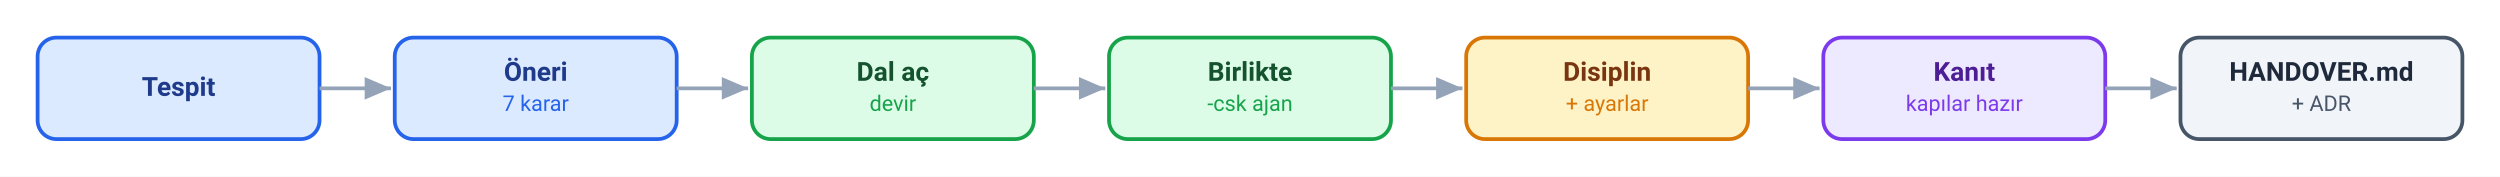
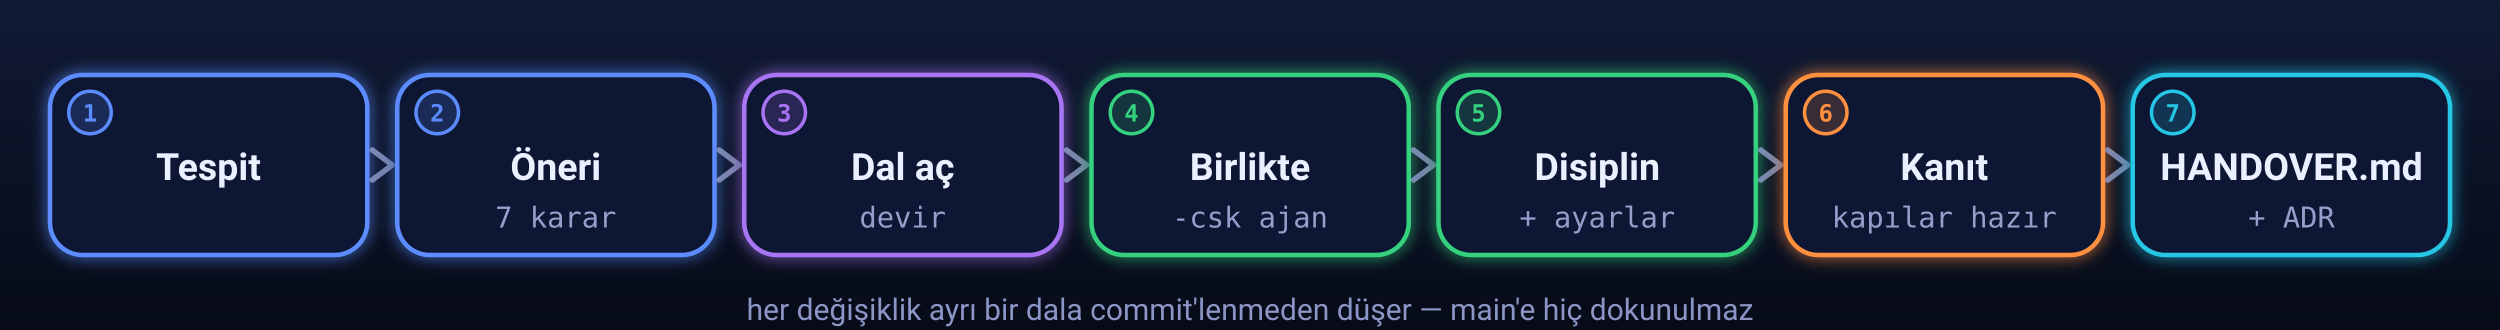
- <svg xmlns="http://www.w3.org/2000/svg" viewBox="0 0 1330 94" width="1330" height="94" font-family="'Segoe UI',system-ui,-apple-system,Roboto,Helvetica,Arial,sans-serif">
-   <rect width="1330" height="94" fill="#ffffff" />
+ <svg xmlns="http://www.w3.org/2000/svg" viewBox="0 0 1000 132" font-family="'Segoe UI',system-ui,-apple-system,Roboto,Helvetica,Arial,sans-serif" role="img" aria-label="Claude Starter Kit — handover steps">
  <defs>
-     <marker id="a" markerWidth="9" markerHeight="9" refX="7" refY="3" orient="auto">
-       <path d="M0,0 L7,3 L0,6 Z" fill="#94a3b8" />
-     </marker>
+     <linearGradient id="hbg" x1="0" y1="0" x2="0" y2="1">
+       <stop offset="0" stop-color="#101a34" />
+       <stop offset="1" stop-color="#070b18" />
+     </linearGradient>
+     <filter id="glow" x="-60%" y="-60%" width="220%" height="220%">
+       <feGaussianBlur stdDeviation="3" result="b" />
+       <feMerge>
+         <feMergeNode in="b" />
+         <feMergeNode in="SourceGraphic" />
+       </feMerge>
+     </filter>
  </defs>
-   <rect x="20" y="20" width="150" height="54" rx="10" fill="#dbeafe" stroke="#2563eb" stroke-width="2" />
-   <text x="95" y="51" text-anchor="middle" font-size="14" font-weight="600" fill="#1e3a8a" font-family="'Segoe UI',system-ui,-apple-system,Roboto,Helvetica,Arial,sans-serif">Tespit</text>
-   <line x1="170" y1="47" x2="208" y2="47" stroke="#94a3b8" stroke-width="2" marker-end="url(#a)" />
-   <rect x="210" y="20" width="150" height="54" rx="10" fill="#dbeafe" stroke="#2563eb" stroke-width="2" />
-   <text x="285" y="43" text-anchor="middle" font-size="14" font-weight="600" fill="#1e3a8a" font-family="'Segoe UI',system-ui,-apple-system,Roboto,Helvetica,Arial,sans-serif">Öneri</text>
-   <text x="285" y="59" text-anchor="middle" font-size="11.5" font-weight="400" fill="#2563eb" font-family="'Segoe UI',system-ui,-apple-system,Roboto,Helvetica,Arial,sans-serif">7 karar</text>
-   <line x1="360" y1="47" x2="398" y2="47" stroke="#94a3b8" stroke-width="2" marker-end="url(#a)" />
-   <rect x="400" y="20" width="150" height="54" rx="10" fill="#dcfce7" stroke="#16a34a" stroke-width="2" />
-   <text x="475" y="43" text-anchor="middle" font-size="14" font-weight="600" fill="#14532d" font-family="'Segoe UI',system-ui,-apple-system,Roboto,Helvetica,Arial,sans-serif">Dal aç</text>
-   <text x="475" y="59" text-anchor="middle" font-size="11.5" font-weight="400" fill="#16a34a" font-family="'Segoe UI',system-ui,-apple-system,Roboto,Helvetica,Arial,sans-serif">devir</text>
-   <line x1="550" y1="47" x2="588" y2="47" stroke="#94a3b8" stroke-width="2" marker-end="url(#a)" />
-   <rect x="590" y="20" width="150" height="54" rx="10" fill="#dcfce7" stroke="#16a34a" stroke-width="2" />
-   <text x="665" y="43" text-anchor="middle" font-size="14" font-weight="600" fill="#14532d" font-family="'Segoe UI',system-ui,-apple-system,Roboto,Helvetica,Arial,sans-serif">Birlikte</text>
-   <text x="665" y="59" text-anchor="middle" font-size="11.5" font-weight="400" fill="#16a34a" font-family="'Segoe UI',system-ui,-apple-system,Roboto,Helvetica,Arial,sans-serif">-csk ajan</text>
-   <line x1="740" y1="47" x2="778" y2="47" stroke="#94a3b8" stroke-width="2" marker-end="url(#a)" />
-   <rect x="780" y="20" width="150" height="54" rx="10" fill="#fef3c7" stroke="#d97706" stroke-width="2" />
-   <text x="855" y="43" text-anchor="middle" font-size="14" font-weight="600" fill="#78350f" font-family="'Segoe UI',system-ui,-apple-system,Roboto,Helvetica,Arial,sans-serif">Disiplin</text>
-   <text x="855" y="59" text-anchor="middle" font-size="11.5" font-weight="400" fill="#d97706" font-family="'Segoe UI',system-ui,-apple-system,Roboto,Helvetica,Arial,sans-serif">+ ayarlar</text>
-   <line x1="930" y1="47" x2="968" y2="47" stroke="#94a3b8" stroke-width="2" marker-end="url(#a)" />
-   <rect x="970" y="20" width="150" height="54" rx="10" fill="#ede9fe" stroke="#7c3aed" stroke-width="2" />
-   <text x="1045" y="43" text-anchor="middle" font-size="14" font-weight="600" fill="#4c1d95" font-family="'Segoe UI',system-ui,-apple-system,Roboto,Helvetica,Arial,sans-serif">Kanıt</text>
-   <text x="1045" y="59" text-anchor="middle" font-size="11.5" font-weight="400" fill="#7c3aed" font-family="'Segoe UI',system-ui,-apple-system,Roboto,Helvetica,Arial,sans-serif">kapılar hazır</text>
-   <line x1="1120" y1="47" x2="1158" y2="47" stroke="#94a3b8" stroke-width="2" marker-end="url(#a)" />
-   <rect x="1160" y="20" width="150" height="54" rx="10" fill="#f1f5f9" stroke="#475569" stroke-width="2" />
-   <text x="1235" y="43" text-anchor="middle" font-size="14" font-weight="600" fill="#1e293b" font-family="'Segoe UI',system-ui,-apple-system,Roboto,Helvetica,Arial,sans-serif">HANDOVER.md</text>
-   <text x="1235" y="59" text-anchor="middle" font-size="11.5" font-weight="400" fill="#475569" font-family="'Segoe UI',system-ui,-apple-system,Roboto,Helvetica,Arial,sans-serif">+ ADR</text>
+   <rect width="1000" height="132" fill="url(#hbg)" />
+   <rect x="20.0" y="30" width="126.9" height="72" rx="13" fill="#0f1830" stroke="#5b8cff" stroke-width="1.8" filter="url(#glow)" />
+   <circle cx="36.0" cy="45.0" r="8.5" fill="#5b8cff" fill-opacity="0.18" stroke="#5b8cff" stroke-width="1.4" />
+   <text x="36.0" y="48.6" text-anchor="middle" font-size="9.5" font-weight="800" fill="#5b8cff" font-family="ui-monospace,Menlo,monospace">1</text>
+   <text x="83.4" y="72" text-anchor="middle" font-size="15" font-weight="700" fill="#eaf0ff">Tespit</text>
+   <path d="M148.9,60.0 L156.9,66.0 L148.9,72.0" fill="none" stroke="#94a0cc" stroke-opacity="0.8" stroke-width="2.2" stroke-linecap="round" stroke-linejoin="round" />
+   <rect x="158.9" y="30" width="126.9" height="72" rx="13" fill="#0f1830" stroke="#5b8cff" stroke-width="1.8" filter="url(#glow)" />
+   <circle cx="174.9" cy="45.0" r="8.5" fill="#5b8cff" fill-opacity="0.18" stroke="#5b8cff" stroke-width="1.4" />
+   <text x="174.9" y="48.6" text-anchor="middle" font-size="9.5" font-weight="800" fill="#5b8cff" font-family="ui-monospace,Menlo,monospace">2</text>
+   <text x="222.3" y="72" text-anchor="middle" font-size="15" font-weight="700" fill="#eaf0ff">Öneri</text>
+   <text x="222.3" y="91" text-anchor="middle" font-size="11.5" fill="#94a0cc" font-family="ui-monospace,Menlo,monospace">7 karar</text>
+   <path d="M287.7,60.0 L295.7,66.0 L287.7,72.0" fill="none" stroke="#94a0cc" stroke-opacity="0.8" stroke-width="2.2" stroke-linecap="round" stroke-linejoin="round" />
+   <rect x="297.7" y="30" width="126.9" height="72" rx="13" fill="#0f1830" stroke="#a874f5" stroke-width="1.8" filter="url(#glow)" />
+   <circle cx="313.7" cy="45.0" r="8.5" fill="#a874f5" fill-opacity="0.18" stroke="#a874f5" stroke-width="1.4" />
+   <text x="313.7" y="48.6" text-anchor="middle" font-size="9.5" font-weight="800" fill="#a874f5" font-family="ui-monospace,Menlo,monospace">3</text>
+   <text x="361.1" y="72" text-anchor="middle" font-size="15" font-weight="700" fill="#eaf0ff">Dal aç</text>
+   <text x="361.1" y="91" text-anchor="middle" font-size="11.5" fill="#94a0cc" font-family="ui-monospace,Menlo,monospace">devir</text>
+   <path d="M426.6,60.0 L434.6,66.0 L426.6,72.0" fill="none" stroke="#94a0cc" stroke-opacity="0.8" stroke-width="2.2" stroke-linecap="round" stroke-linejoin="round" />
+   <rect x="436.6" y="30" width="126.9" height="72" rx="13" fill="#0f1830" stroke="#34d17f" stroke-width="1.8" filter="url(#glow)" />
+   <circle cx="452.6" cy="45.0" r="8.5" fill="#34d17f" fill-opacity="0.18" stroke="#34d17f" stroke-width="1.4" />
+   <text x="452.6" y="48.6" text-anchor="middle" font-size="9.5" font-weight="800" fill="#34d17f" font-family="ui-monospace,Menlo,monospace">4</text>
+   <text x="500.0" y="72" text-anchor="middle" font-size="15" font-weight="700" fill="#eaf0ff">Birlikte</text>
+   <text x="500.0" y="91" text-anchor="middle" font-size="11.5" fill="#94a0cc" font-family="ui-monospace,Menlo,monospace">-csk ajan</text>
+   <path d="M565.4,60.0 L573.4,66.0 L565.4,72.0" fill="none" stroke="#94a0cc" stroke-opacity="0.8" stroke-width="2.2" stroke-linecap="round" stroke-linejoin="round" />
+   <rect x="575.4" y="30" width="126.9" height="72" rx="13" fill="#0f1830" stroke="#34d17f" stroke-width="1.8" filter="url(#glow)" />
+   <circle cx="591.4" cy="45.0" r="8.5" fill="#34d17f" fill-opacity="0.18" stroke="#34d17f" stroke-width="1.4" />
+   <text x="591.4" y="48.6" text-anchor="middle" font-size="9.5" font-weight="800" fill="#34d17f" font-family="ui-monospace,Menlo,monospace">5</text>
+   <text x="638.9" y="72" text-anchor="middle" font-size="15" font-weight="700" fill="#eaf0ff">Disiplin</text>
+   <text x="638.9" y="91" text-anchor="middle" font-size="11.5" fill="#94a0cc" font-family="ui-monospace,Menlo,monospace">+ ayarlar</text>
+   <path d="M704.3,60.0 L712.3,66.0 L704.3,72.0" fill="none" stroke="#94a0cc" stroke-opacity="0.8" stroke-width="2.2" stroke-linecap="round" stroke-linejoin="round" />
+   <rect x="714.3" y="30" width="126.9" height="72" rx="13" fill="#0f1830" stroke="#ff9040" stroke-width="1.8" filter="url(#glow)" />
+   <circle cx="730.3" cy="45.0" r="8.5" fill="#ff9040" fill-opacity="0.18" stroke="#ff9040" stroke-width="1.4" />
+   <text x="730.3" y="48.6" text-anchor="middle" font-size="9.5" font-weight="800" fill="#ff9040" font-family="ui-monospace,Menlo,monospace">6</text>
+   <text x="777.7" y="72" text-anchor="middle" font-size="15" font-weight="700" fill="#eaf0ff">Kanıt</text>
+   <text x="777.7" y="91" text-anchor="middle" font-size="11.5" fill="#94a0cc" font-family="ui-monospace,Menlo,monospace">kapılar hazır</text>
+   <path d="M843.1,60.0 L851.1,66.0 L843.1,72.0" fill="none" stroke="#94a0cc" stroke-opacity="0.8" stroke-width="2.2" stroke-linecap="round" stroke-linejoin="round" />
+   <rect x="853.1" y="30" width="126.9" height="72" rx="13" fill="#0f1830" stroke="#26c6e6" stroke-width="1.8" filter="url(#glow)" />
+   <circle cx="869.1" cy="45.0" r="8.5" fill="#26c6e6" fill-opacity="0.18" stroke="#26c6e6" stroke-width="1.4" />
+   <text x="869.1" y="48.6" text-anchor="middle" font-size="9.5" font-weight="800" fill="#26c6e6" font-family="ui-monospace,Menlo,monospace">7</text>
+   <text x="916.6" y="72" text-anchor="middle" font-size="15" font-weight="700" fill="#eaf0ff">HANDOVER.md</text>
+   <text x="916.6" y="91" text-anchor="middle" font-size="11.5" fill="#94a0cc" font-family="ui-monospace,Menlo,monospace">+ ADR</text>
+   <text x="500.0" y="128" text-anchor="middle" font-size="12" fill="#8b96c6">her değişiklik ayrı bir dala commit'lenmeden düşer — main'e hiç dokunulmaz</text>
</svg>
